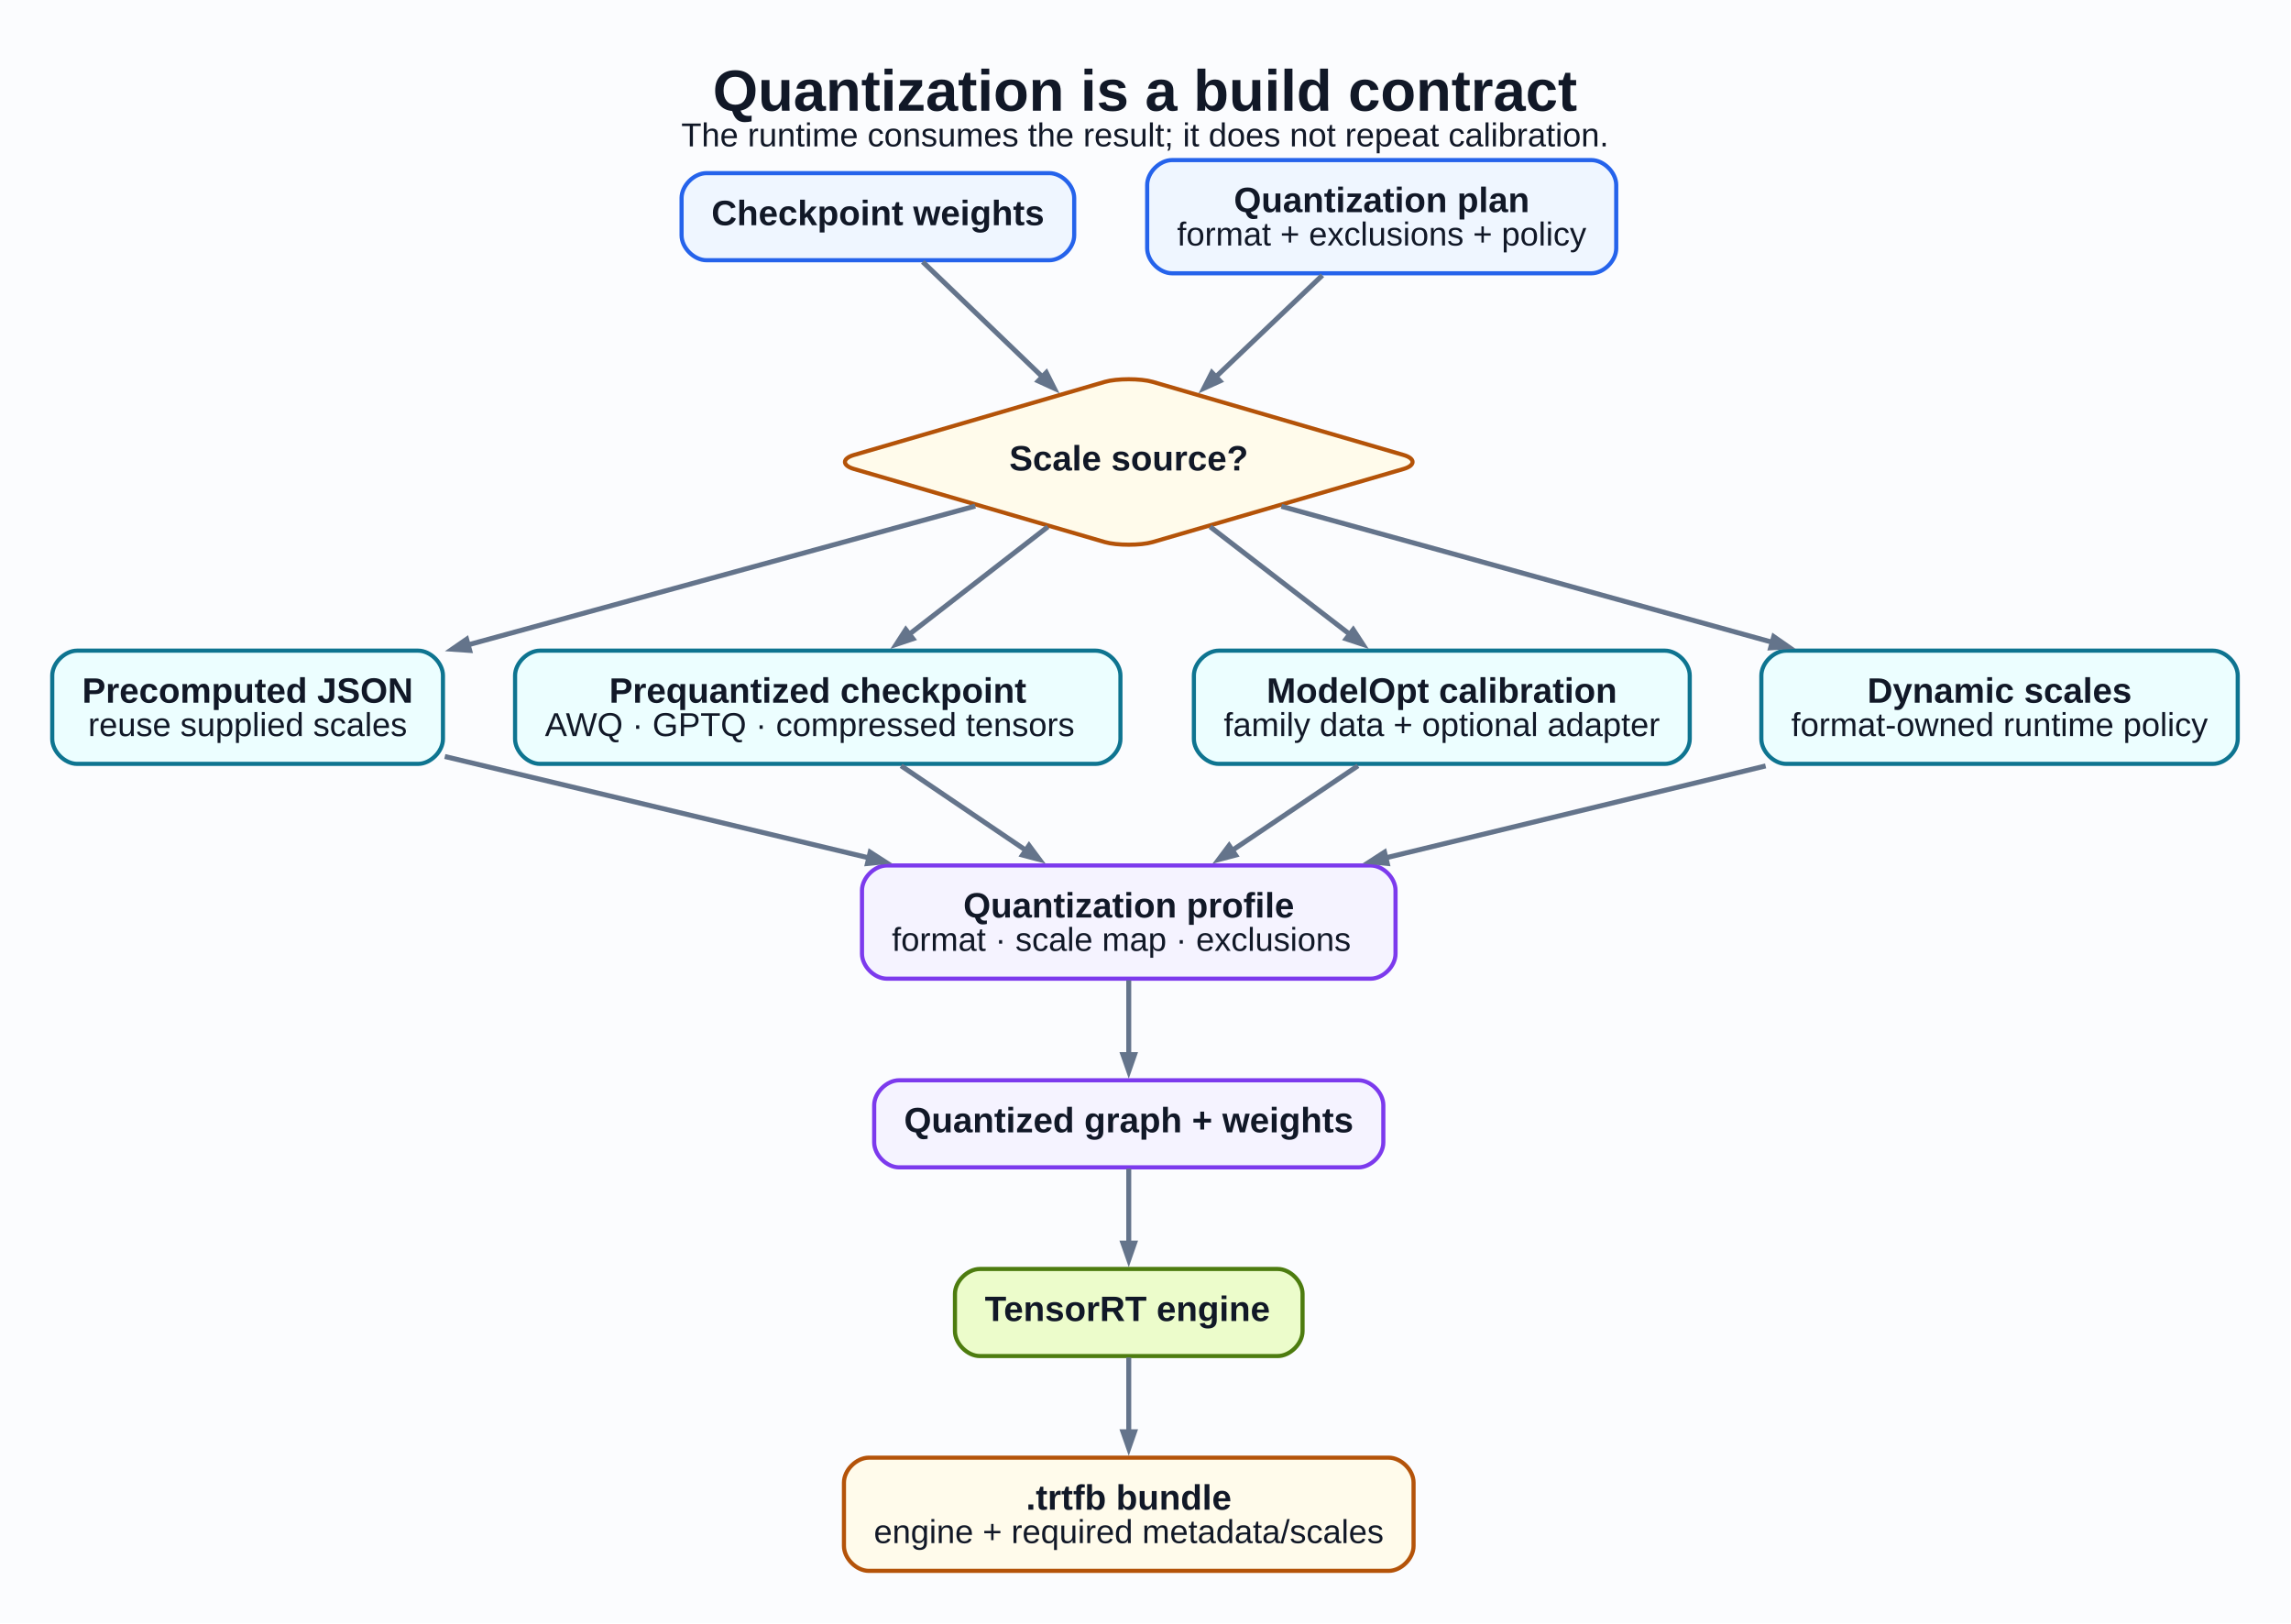
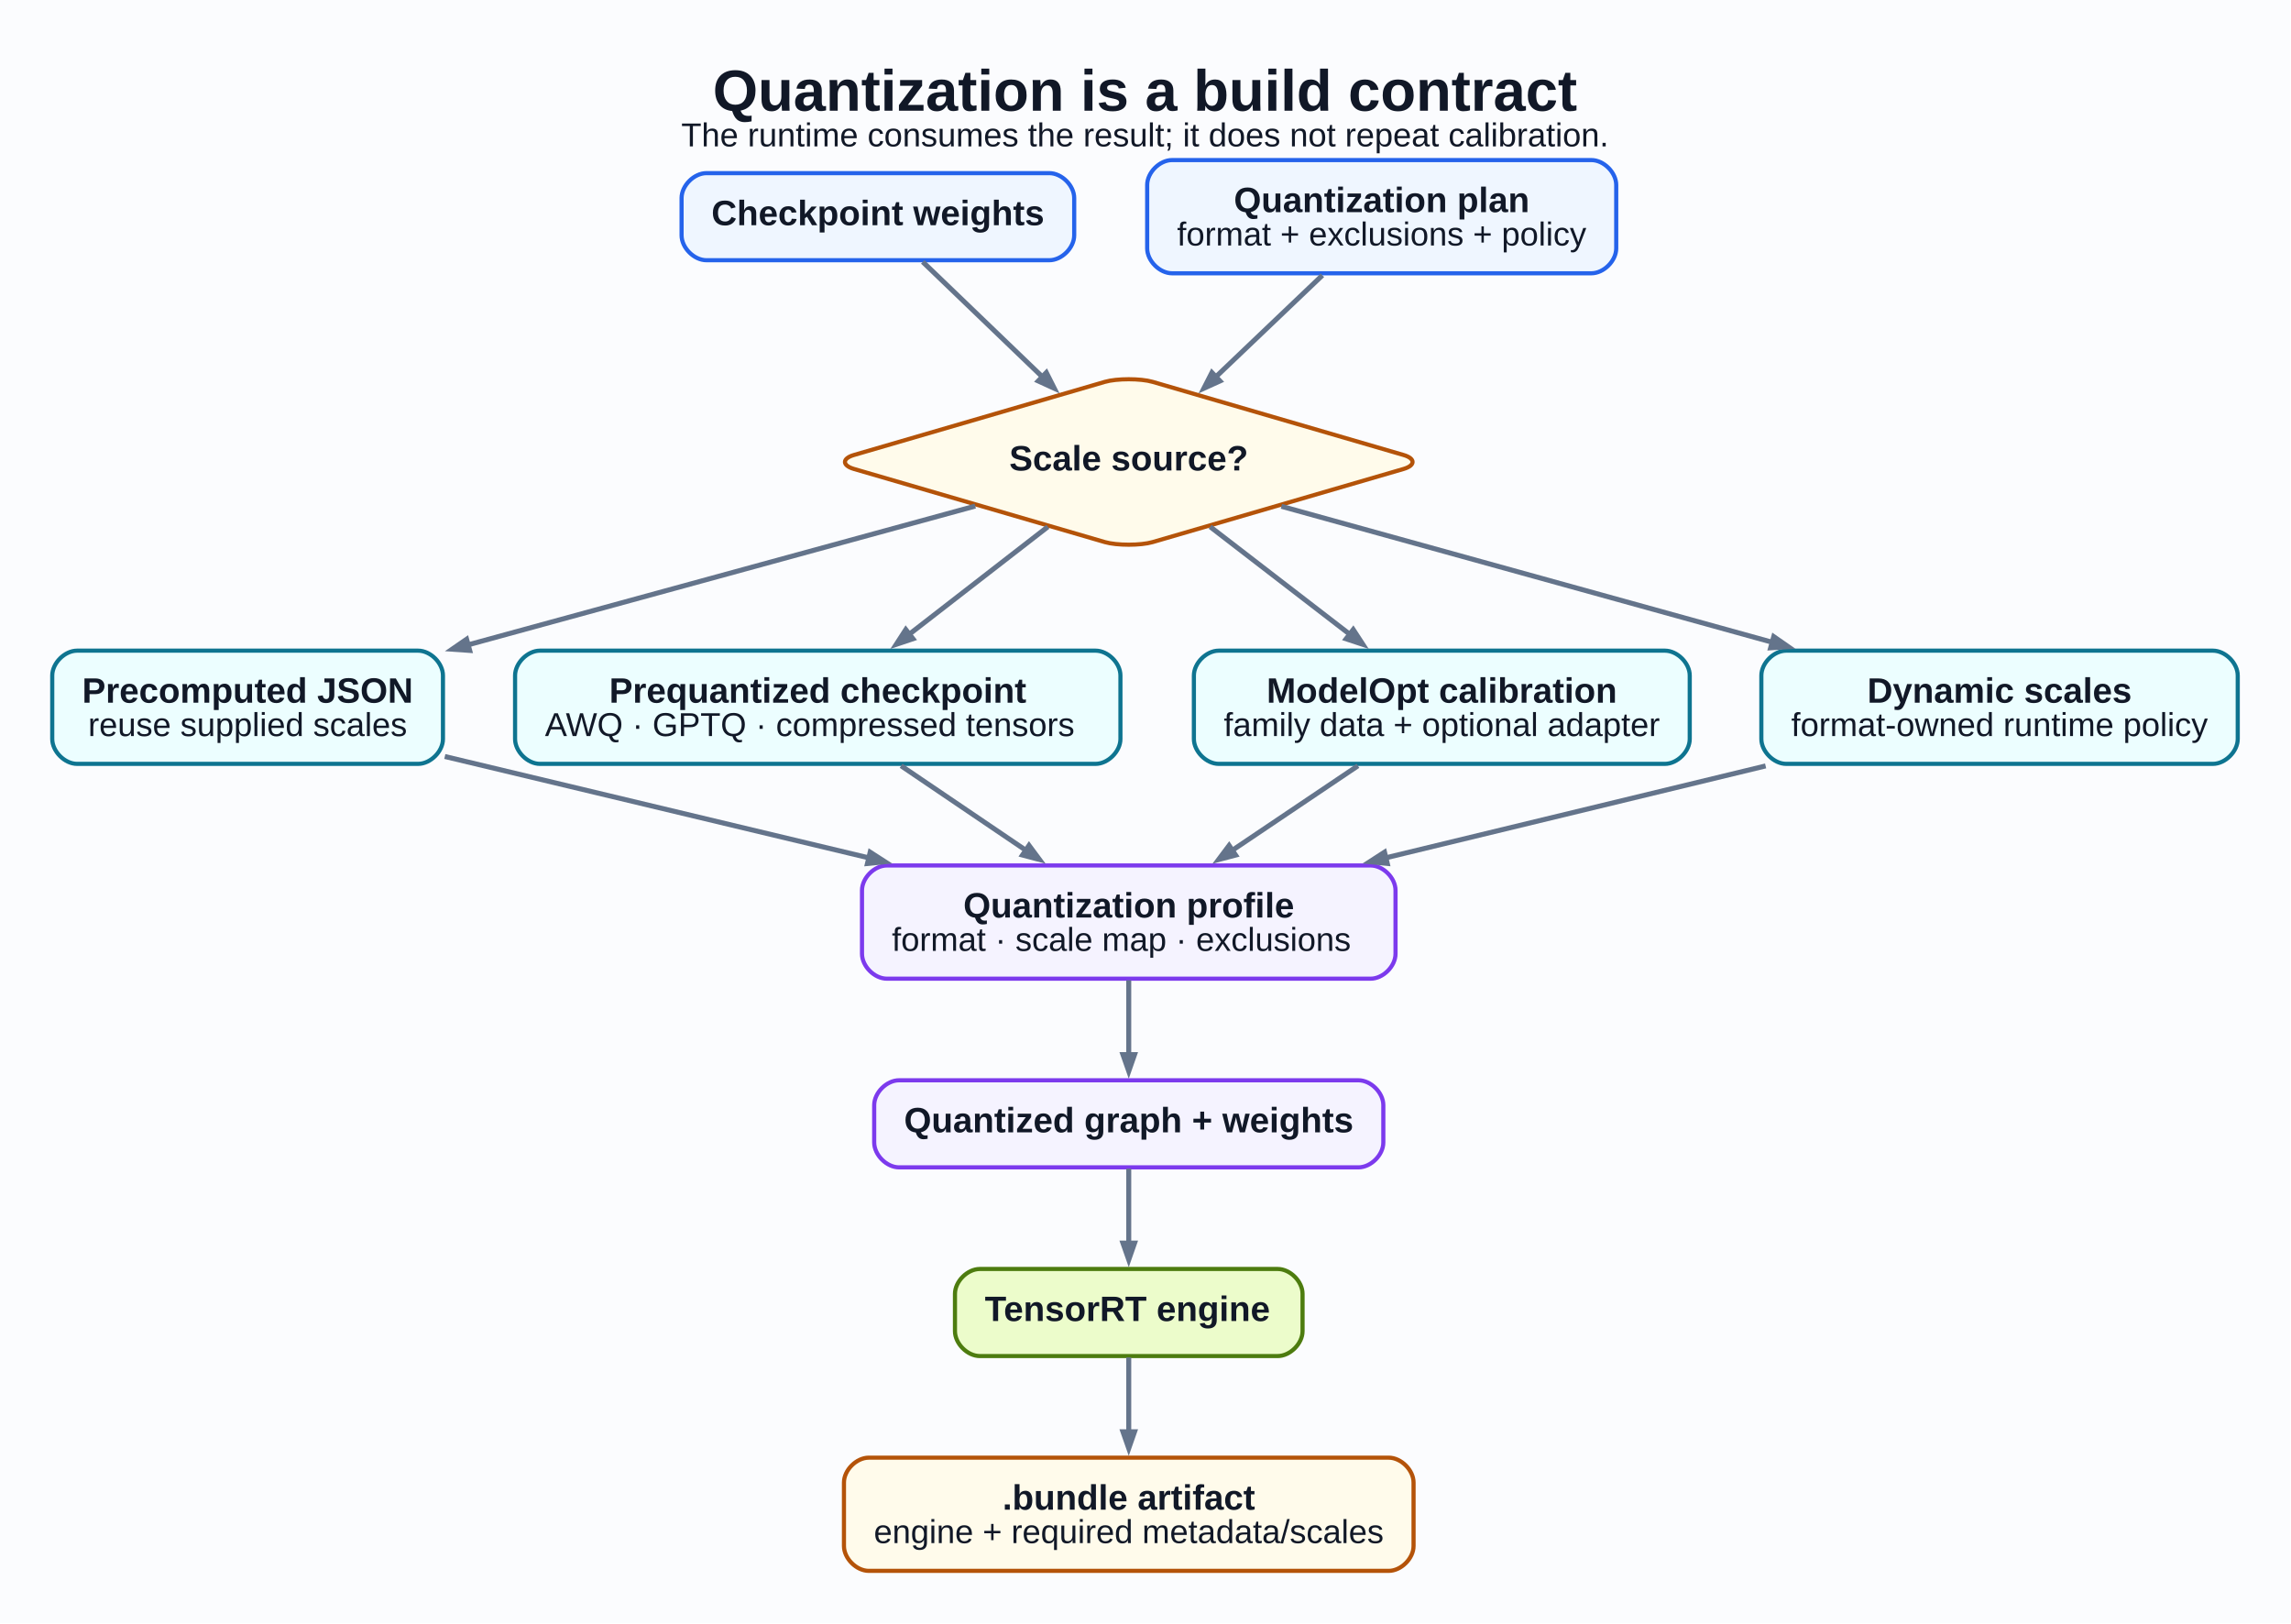
<svg xmlns="http://www.w3.org/2000/svg" width="1105" height="783" role="img" aria-labelledby="tutorials-advanced-quantization-flow-svg-title tutorials-advanced-quantization-flow-svg-description" preserveAspectRatio="xMidYMid meet" viewBox="0.00 0.00 1105.00 783.00">
  <g id="graph0" class="graph" transform="scale(1 1) rotate(0) translate(25.2 757.6)">
    <polygon fill="#fbfcfe" stroke="none" points="-25.2,25.2 -25.2,-757.6 1079.31,-757.6 1079.31,25.2 -25.2,25.2" />
    <text xml:space="preserve" text-anchor="start" x="318.59" y="-704.2" font-family="Arial" font-weight="bold" font-size="28.00" fill="#111827">Quantization is a build contract</text>
    <text xml:space="preserve" text-anchor="start" x="303.38" y="-687" font-family="Arial" font-size="16.00" fill="#111827">The runtime consumes the result; it does not repeat calibration.</text>
    <g id="node1" class="node">
      <path fill="#eff6ff" stroke="#2563eb" stroke-width="2" d="M480.91,-674.1C480.91,-674.1 315.54,-674.1 315.54,-674.1 309.54,-674.1 303.54,-668.1 303.54,-662.1 303.54,-662.1 303.54,-644.1 303.54,-644.1 303.54,-638.1 309.54,-632.1 315.54,-632.1 315.54,-632.1 480.91,-632.1 480.91,-632.1 486.91,-632.1 492.91,-638.1 492.91,-644.1 492.91,-644.1 492.91,-662.1 492.91,-662.1 492.91,-668.1 486.91,-674.1 480.91,-674.1" />
      <text xml:space="preserve" text-anchor="start" x="317.94" y="-649" font-family="Arial" font-weight="bold" font-size="17.00" fill="#111827">Checkpoint weights</text>
    </g>
    <g id="node3" class="node">
      <path fill="#fffbeb" stroke="#b45309" stroke-width="2" d="M507.7,-573.44C507.7,-573.44 386.66,-538.16 386.66,-538.16 380.9,-536.48 380.9,-533.12 386.66,-531.44 386.66,-531.44 507.7,-496.16 507.7,-496.16 513.46,-494.48 524.98,-494.48 530.74,-496.16 530.74,-496.16 651.79,-531.44 651.79,-531.44 657.55,-533.12 657.55,-536.48 651.79,-538.16 651.79,-538.16 530.74,-573.44 530.74,-573.44 524.98,-575.12 513.46,-575.12 507.7,-573.44" />
      <text xml:space="preserve" text-anchor="start" x="461.58" y="-530.7" font-family="Arial" font-weight="bold" font-size="17.00" fill="#111827">Scale source?</text>
    </g>
    <g id="edge1" class="edge">
      <path fill="none" stroke="#64748b" stroke-width="2.4" d="M419.86,-631.31C435.92,-615.87 458.31,-594.35 477.78,-575.64" />
      <polygon fill="#64748b" stroke="#64748b" stroke-width="2.4" points="479.47,-577.9 483.29,-570.33 475.59,-573.86 479.47,-577.9" />
    </g>
    <g id="node2" class="node">
      <path fill="#eff6ff" stroke="#2563eb" stroke-width="2" d="M742.34,-680.4C742.34,-680.4 540.11,-680.4 540.11,-680.4 534.11,-680.4 528.11,-674.4 528.11,-668.4 528.11,-668.4 528.11,-637.8 528.11,-637.8 528.11,-631.8 534.11,-625.8 540.11,-625.8 540.11,-625.8 742.34,-625.8 742.34,-625.8 748.34,-625.8 754.34,-631.8 754.34,-637.8 754.34,-637.8 754.34,-668.4 754.34,-668.4 754.34,-674.4 748.34,-680.4 742.34,-680.4" />
      <text xml:space="preserve" text-anchor="start" x="569.92" y="-655.3" font-family="Arial" font-weight="bold" font-size="17.00" fill="#111827">Quantization plan</text>
      <text xml:space="preserve" text-anchor="start" x="542.51" y="-639.2" font-family="Arial" font-size="16.00" fill="#111827">format + exclusions + policy</text>
    </g>
    <g id="edge2" class="edge">
      <path fill="none" stroke="#64748b" stroke-width="2.4" d="M612.62,-624.83C597.25,-610.18 578.01,-591.84 560.99,-575.61" />
      <polygon fill="#64748b" stroke="#64748b" stroke-width="2.4" points="563.19,-573.85 555.47,-570.35 559.33,-577.9 563.19,-573.85" />
    </g>
    <g id="node4" class="node">
      <path fill="#ecfeff" stroke="#0e7490" stroke-width="2" d="M176.45,-443.8C176.45,-443.8 12,-443.8 12,-443.8 6,-443.8 0,-437.8 0,-431.8 0,-431.8 0,-401.2 0,-401.2 0,-395.2 6,-389.2 12,-389.2 12,-389.2 176.45,-389.2 176.45,-389.2 182.45,-389.2 188.45,-395.2 188.45,-401.2 188.45,-401.2 188.45,-431.8 188.45,-431.8 188.45,-437.8 182.45,-443.8 176.45,-443.8" />
      <text xml:space="preserve" text-anchor="start" x="14.4" y="-418.7" font-family="Arial" font-weight="bold" font-size="17.00" fill="#111827">Precomputed JSON</text>
      <text xml:space="preserve" text-anchor="start" x="17.29" y="-402.6" font-family="Arial" font-size="16.00" fill="#111827">reuse supplied scales</text>
    </g>
    <g id="edge3" class="edge">
      <path fill="none" stroke="#64748b" stroke-width="2.4" d="M445.2,-513.54C377.53,-495.03 276.69,-467.43 200.44,-446.57" />
      <polygon fill="#64748b" stroke="#64748b" stroke-width="2.4" points="201.34,-443.91 192.88,-444.5 199.86,-449.31 201.34,-443.91" />
    </g>
    <g id="node5" class="node">
      <path fill="#ecfeff" stroke="#0e7490" stroke-width="2" d="M503.21,-443.8C503.21,-443.8 235.23,-443.8 235.23,-443.8 229.23,-443.8 223.23,-437.8 223.23,-431.8 223.23,-431.8 223.23,-401.2 223.23,-401.2 223.23,-395.2 229.23,-389.2 235.23,-389.2 235.23,-389.2 503.21,-389.2 503.21,-389.2 509.21,-389.2 515.21,-395.2 515.21,-401.2 515.21,-401.2 515.21,-431.8 515.21,-431.8 515.21,-437.8 509.21,-443.8 503.21,-443.8" />
      <text xml:space="preserve" text-anchor="start" x="268.62" y="-418.7" font-family="Arial" font-weight="bold" font-size="17.00" fill="#111827">Prequantized checkpoint</text>
      <text xml:space="preserve" text-anchor="start" x="237.63" y="-402.6" font-family="Arial" font-size="16.00" fill="#111827">AWQ · GPTQ · compressed tensors</text>
    </g>
    <g id="edge4" class="edge">
      <path fill="none" stroke="#64748b" stroke-width="2.4" d="M480.21,-503.55C459.71,-487.66 434.53,-468.13 413.33,-451.69" />
      <polygon fill="#64748b" stroke="#64748b" stroke-width="2.4" points="415.12,-449.54 407.08,-446.85 411.68,-453.96 415.12,-449.54" />
    </g>
    <g id="node6" class="node">
      <path fill="#ecfeff" stroke="#0e7490" stroke-width="2" d="M777.8,-443.8C777.8,-443.8 562.64,-443.8 562.64,-443.8 556.64,-443.8 550.64,-437.8 550.64,-431.8 550.64,-431.8 550.64,-401.2 550.64,-401.2 550.64,-395.2 556.64,-389.2 562.64,-389.2 562.64,-389.2 777.8,-389.2 777.8,-389.2 783.8,-389.2 789.8,-395.2 789.8,-401.2 789.8,-401.2 789.8,-431.8 789.8,-431.8 789.8,-437.8 783.8,-443.8 777.8,-443.8" />
      <text xml:space="preserve" text-anchor="start" x="585.69" y="-418.7" font-family="Arial" font-weight="bold" font-size="17.00" fill="#111827">ModelOpt calibration</text>
      <text xml:space="preserve" text-anchor="start" x="565.04" y="-402.6" font-family="Arial" font-size="16.00" fill="#111827">family data + optional adapter</text>
    </g>
    <g id="edge5" class="edge">
      <path fill="none" stroke="#64748b" stroke-width="2.4" d="M558.5,-503.55C579.13,-487.66 604.49,-468.13 625.83,-451.69" />
      <polygon fill="#64748b" stroke="#64748b" stroke-width="2.4" points="627.5,-453.94 632.13,-446.84 624.08,-449.5 627.5,-453.94" />
    </g>
    <g id="node7" class="node">
      <path fill="#ecfeff" stroke="#0e7490" stroke-width="2" d="M1042.11,-443.8C1042.11,-443.8 836.34,-443.8 836.34,-443.8 830.34,-443.8 824.34,-437.8 824.34,-431.8 824.34,-431.8 824.34,-401.2 824.34,-401.2 824.34,-395.2 830.34,-389.2 836.34,-389.2 836.34,-389.2 1042.11,-389.2 1042.11,-389.2 1048.11,-389.2 1054.11,-395.2 1054.11,-401.2 1054.11,-401.2 1054.11,-431.8 1054.11,-431.8 1054.11,-437.8 1048.11,-443.8 1042.11,-443.8" />
      <text xml:space="preserve" text-anchor="start" x="875.43" y="-418.7" font-family="Arial" font-weight="bold" font-size="17.00" fill="#111827">Dynamic scales</text>
      <text xml:space="preserve" text-anchor="start" x="838.74" y="-402.6" font-family="Arial" font-size="16.00" fill="#111827">format-owned runtime policy</text>
    </g>
    <g id="edge6" class="edge">
      <path fill="none" stroke="#64748b" stroke-width="2.4" d="M592.86,-513.41C658.45,-495.25 755.31,-468.43 829.93,-447.76" />
      <polygon fill="#64748b" stroke="#64748b" stroke-width="2.4" points="830.31,-450.56 837.27,-445.73 828.82,-445.17 830.31,-450.56" />
    </g>
    <g id="node8" class="node">
      <path fill="#f5f3ff" stroke="#7c3aed" stroke-width="2" d="M635.89,-340.2C635.89,-340.2 402.56,-340.2 402.56,-340.2 396.56,-340.2 390.56,-334.2 390.56,-328.2 390.56,-328.2 390.56,-297.6 390.56,-297.6 390.56,-291.6 396.56,-285.6 402.56,-285.6 402.56,-285.6 635.89,-285.6 635.89,-285.6 641.89,-285.6 647.89,-291.6 647.89,-297.6 647.89,-297.6 647.89,-328.2 647.89,-328.2 647.89,-334.2 641.89,-340.2 635.89,-340.2" />
      <text xml:space="preserve" text-anchor="start" x="439.42" y="-315.1" font-family="Arial" font-weight="bold" font-size="17.00" fill="#111827">Quantization profile</text>
      <text xml:space="preserve" text-anchor="start" x="404.96" y="-299" font-family="Arial" font-size="16.00" fill="#111827">format · scale map · exclusions</text>
    </g>
    <g id="edge7" class="edge">
      <path fill="none" stroke="#64748b" stroke-width="2.4" d="M189.34,-392.76C249.71,-378.33 328.5,-359.49 393.94,-343.85" />
      <polygon fill="#64748b" stroke="#64748b" stroke-width="2.4" points="394.5,-346.6 401.63,-342.01 393.19,-341.15 394.5,-346.6" />
    </g>
    <g id="edge8" class="edge">
      <path fill="none" stroke="#64748b" stroke-width="2.4" d="M409.42,-388.27C427.99,-375.7 450.22,-360.64 469.8,-347.38" />
      <polygon fill="#64748b" stroke="#64748b" stroke-width="2.4" points="471.12,-349.87 476.17,-343.06 467.98,-345.23 471.12,-349.87" />
    </g>
    <g id="edge9" class="edge">
      <path fill="none" stroke="#64748b" stroke-width="2.4" d="M629.76,-388.27C611.07,-375.7 588.69,-360.64 568.98,-347.38" />
      <polygon fill="#64748b" stroke="#64748b" stroke-width="2.4" points="570.75,-345.2 562.55,-343.05 567.63,-349.84 570.75,-345.2" />
    </g>
    <g id="edge10" class="edge">
      <path fill="none" stroke="#64748b" stroke-width="2.4" d="M826.4,-388.21C769.79,-374.51 701.09,-357.89 643.03,-343.85" />
      <polygon fill="#64748b" stroke="#64748b" stroke-width="2.4" points="643.91,-341.18 635.48,-342.02 642.59,-346.62 643.91,-341.18" />
    </g>
    <g id="node9" class="node">
      <path fill="#f5f3ff" stroke="#7c3aed" stroke-width="2" d="M630.01,-236.6C630.01,-236.6 408.44,-236.6 408.44,-236.6 402.44,-236.6 396.44,-230.6 396.44,-224.6 396.44,-224.6 396.44,-206.6 396.44,-206.6 396.44,-200.6 402.44,-194.6 408.44,-194.6 408.44,-194.6 630.01,-194.6 630.01,-194.6 636.01,-194.6 642.01,-200.6 642.01,-206.6 642.01,-206.6 642.01,-224.6 642.01,-224.6 642.01,-230.6 636.01,-236.6 630.01,-236.6" />
      <text xml:space="preserve" text-anchor="start" x="410.84" y="-211.5" font-family="Arial" font-weight="bold" font-size="17.00" fill="#111827">Quantized graph + weights</text>
    </g>
    <g id="edge11" class="edge">
      <path fill="none" stroke="#64748b" stroke-width="2.4" d="M519.22,-284.85C519.22,-273.66 519.22,-260.59 519.22,-248.9" />
      <polygon fill="#64748b" stroke="#64748b" stroke-width="2.4" points="522.02,-248.99 519.22,-240.99 516.42,-248.99 522.02,-248.99" />
    </g>
    <g id="node10" class="node">
      <path fill="#ecfccb" stroke="#4d7c0f" stroke-width="2" d="M591.05,-145.6C591.05,-145.6 447.4,-145.6 447.4,-145.6 441.4,-145.6 435.4,-139.6 435.4,-133.6 435.4,-133.6 435.4,-115.6 435.4,-115.6 435.4,-109.6 441.4,-103.6 447.4,-103.6 447.4,-103.6 591.05,-103.6 591.05,-103.6 597.05,-103.6 603.05,-109.6 603.05,-115.6 603.05,-115.6 603.05,-133.6 603.05,-133.6 603.05,-139.6 597.05,-145.6 591.05,-145.6" />
      <text xml:space="preserve" text-anchor="start" x="449.8" y="-120.5" font-family="Arial" font-weight="bold" font-size="17.00" fill="#111827">TensorRT engine</text>
    </g>
    <g id="edge12" class="edge">
      <path fill="none" stroke="#64748b" stroke-width="2.4" d="M519.22,-193.96C519.22,-183.25 519.22,-169.93 519.22,-157.9" />
      <polygon fill="#64748b" stroke="#64748b" stroke-width="2.4" points="522.02,-158.07 519.22,-150.07 516.42,-158.07 522.02,-158.07" />
    </g>
    <g id="node11" class="node">
      <path fill="#fffbeb" stroke="#b45309" stroke-width="2" d="M644.59,-54.6C644.59,-54.6 393.86,-54.6 393.86,-54.6 387.86,-54.6 381.86,-48.6 381.86,-42.6 381.86,-42.6 381.86,-12 381.86,-12 381.86,-6 387.86,0 393.86,0 393.86,0 644.59,0 644.59,0 650.59,0 656.59,-6 656.59,-12 656.59,-12 656.59,-42.6 656.59,-42.6 656.59,-48.6 650.59,-54.6 644.59,-54.6" />
-       <text xml:space="preserve" text-anchor="start" x="469.65" y="-29.5" font-family="Arial" font-weight="bold" font-size="17.00" fill="#111827">.trtfb bundle</text>
+       <text xml:space="preserve" text-anchor="start" x="458.3" y="-29.5" font-family="Arial" font-weight="bold" font-size="17.00" fill="#111827">.bundle artifact</text>
      <text xml:space="preserve" text-anchor="start" x="396.26" y="-13.4" font-family="Arial" font-size="16.00" fill="#111827">engine + required metadata/scales</text>
    </g>
    <g id="edge13" class="edge">
      <path fill="none" stroke="#64748b" stroke-width="2.4" d="M519.22,-102.92C519.22,-92.38 519.22,-79.22 519.22,-66.9" />
      <polygon fill="#64748b" stroke="#64748b" stroke-width="2.4" points="522.02,-67.09 519.22,-59.09 516.42,-67.09 522.02,-67.09" />
    </g>
  </g>
</svg>
